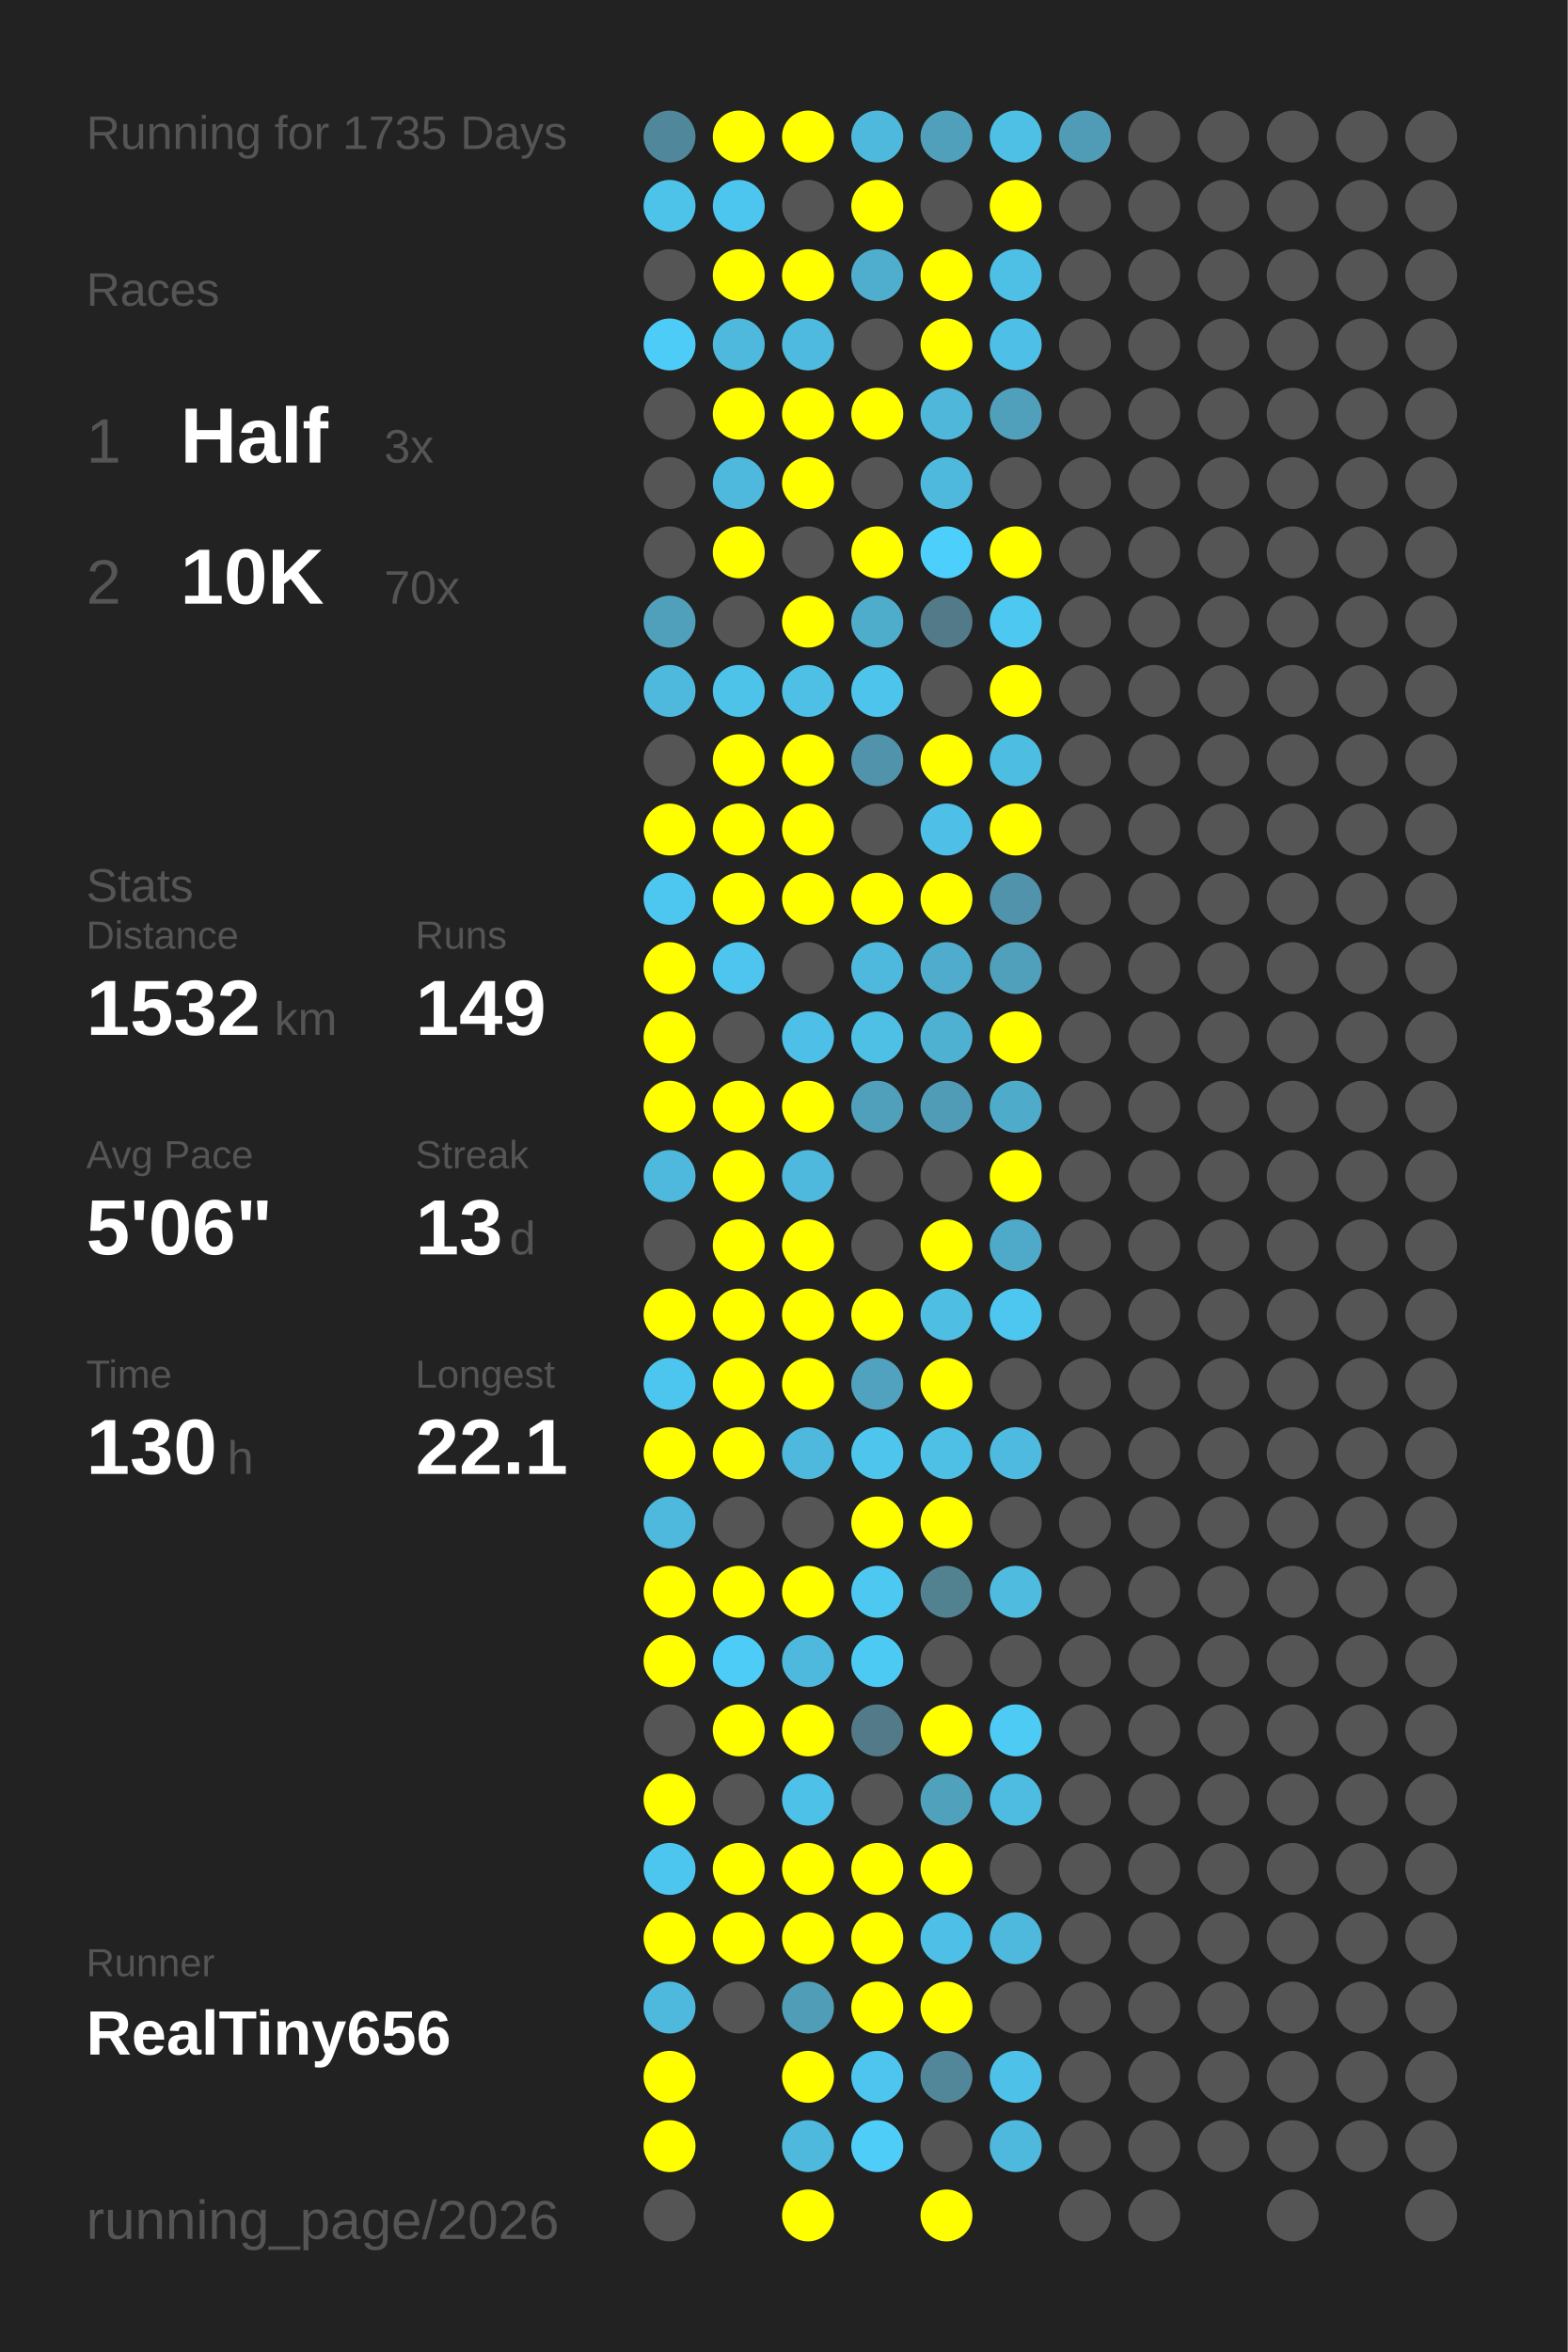
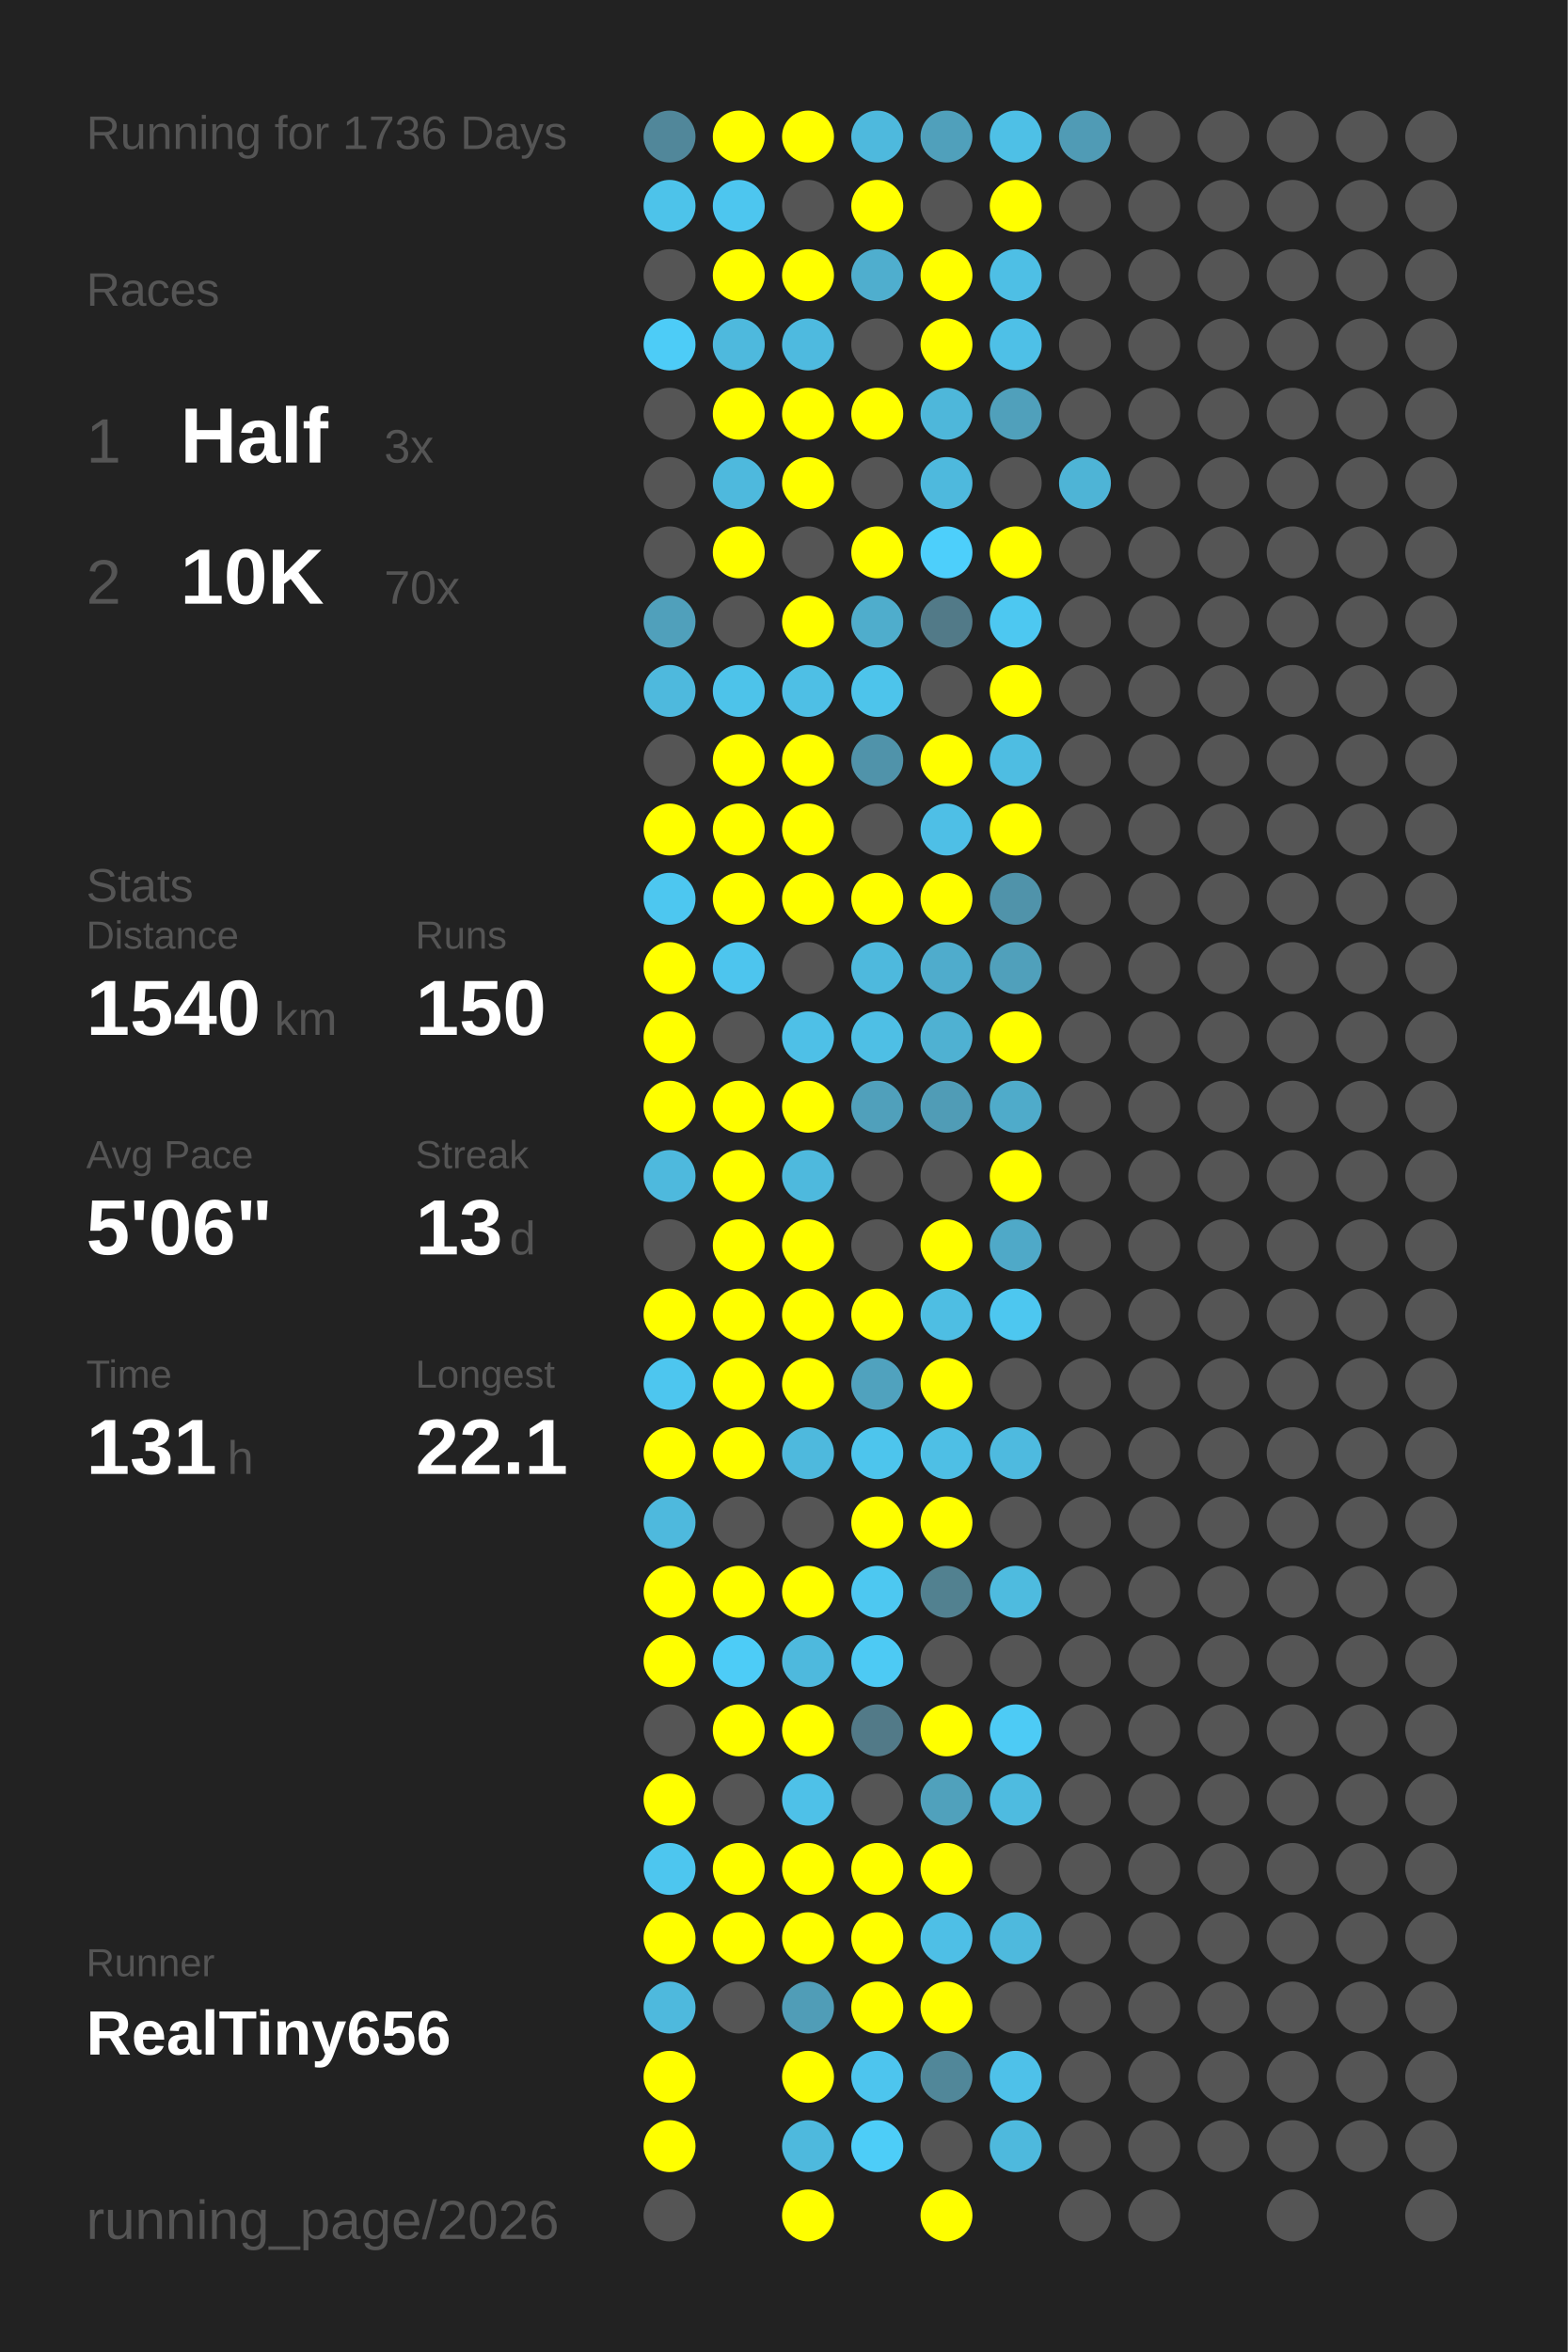
<svg xmlns="http://www.w3.org/2000/svg" baseProfile="full" height="300mm" version="1.1" viewBox="0,0,200,300" width="200mm">
  <defs />
  <rect fill="#222222" height="300" width="200" x="0" y="0" />
-   <text fill="#555555" style="font-size:6px; font-family:Arial;" x="11" y="19">Running for 1735 Days</text>
+   <text fill="#555555" style="font-size:6px; font-family:Arial;" x="11" y="19">Running for 1736 Days</text>
  <text fill="#555555" style="font-size:6px; font-family:Arial;" x="11" y="39">Races</text>
  <text fill="#555555" style="font-size:8px; font-family:Arial;" x="11" y="59">1</text>
  <text fill="#FFFFFF" style="font-size:10px; font-family:Arial; font-weight:bold;" x="23" y="59">Half</text>
  <text fill="#555555" style="font-size:6px; font-family:Arial;" x="49" y="59">3x</text>
  <text fill="#555555" style="font-size:8px; font-family:Arial;" x="11" y="77">2</text>
  <text fill="#FFFFFF" style="font-size:10px; font-family:Arial; font-weight:bold;" x="23" y="77">10K</text>
  <text fill="#555555" style="font-size:6px; font-family:Arial;" x="49" y="77">70x</text>
  <text fill="#555555" style="font-size:6px; font-family:Arial;" x="11" y="115">Stats</text>
  <text fill="#555555" style="font-size:5px; font-family:Arial;" x="11" y="121">Distance</text>
-   <text fill="#FFFFFF" style="font-size:10px; font-family:Arial; font-weight:bold;" x="11" y="132">1532</text>
+   <text fill="#FFFFFF" style="font-size:10px; font-family:Arial; font-weight:bold;" x="11" y="132">1540</text>
  <text fill="#555555" style="font-size:6px; font-family:Arial;" x="35" y="132">km</text>
  <text fill="#555555" style="font-size:5px; font-family:Arial;" x="53" y="121">Runs</text>
-   <text fill="#FFFFFF" style="font-size:10px; font-family:Arial; font-weight:bold;" x="53" y="132">149</text>
+   <text fill="#FFFFFF" style="font-size:10px; font-family:Arial; font-weight:bold;" x="53" y="132">150</text>
  <text fill="#555555" style="font-size:5px; font-family:Arial;" x="11" y="149">Avg Pace</text>
  <text fill="#FFFFFF" style="font-size:10px; font-family:Arial; font-weight:bold;" x="11" y="160">5'06"</text>
  <text fill="#555555" style="font-size:5px; font-family:Arial;" x="53" y="149">Streak</text>
  <text fill="#FFFFFF" style="font-size:10px; font-family:Arial; font-weight:bold;" x="53" y="160">13</text>
  <text fill="#555555" style="font-size:6px; font-family:Arial;" x="65" y="160">d</text>
  <text fill="#555555" style="font-size:5px; font-family:Arial;" x="11" y="177">Time</text>
-   <text fill="#FFFFFF" style="font-size:10px; font-family:Arial; font-weight:bold;" x="11" y="188">130</text>
+   <text fill="#FFFFFF" style="font-size:10px; font-family:Arial; font-weight:bold;" x="11" y="188">131</text>
  <text fill="#555555" style="font-size:6px; font-family:Arial;" x="29" y="188">h</text>
  <text fill="#555555" style="font-size:5px; font-family:Arial;" x="53" y="177">Longest</text>
  <text fill="#FFFFFF" style="font-size:10px; font-family:Arial; font-weight:bold;" x="53" y="188">22.1</text>
  <text fill="#555555" style="font-size:5px; font-family:Arial;" x="11" y="252.065">Runner</text>
  <text fill="#FFFFFF" style="font-size:8px; font-family:Arial; font-weight:bold;" x="11" y="262.065">RealTiny656</text>
  <text fill="#555555" style="font-size:7px; font-family:Arial;" x="11" y="285.581">running_page/2026</text>
  <circle cx="85.417" cy="17.419" fill="#51879a" r="3.312" />
  <circle cx="85.417" cy="26.258" fill="#4dc3ea" r="3.312" />
  <circle cx="85.417" cy="35.097" fill="#555555" r="3.312" />
  <circle cx="85.417" cy="43.935" fill="#4dccf7" r="3.312" />
  <circle cx="85.417" cy="52.774" fill="#555555" r="3.312" />
  <circle cx="85.417" cy="61.613" fill="#555555" r="3.312" />
  <circle cx="85.417" cy="70.452" fill="#555555" r="3.312" />
  <circle cx="85.417" cy="79.29" fill="#50a0bb" r="3.312" />
  <circle cx="85.417" cy="88.129" fill="#4eb9dd" r="3.312" />
  <circle cx="85.417" cy="96.968" fill="#555555" r="3.312" />
  <circle cx="85.417" cy="105.806" fill="#FFFF00" r="3.312" />
  <circle cx="85.417" cy="114.645" fill="#4dc7f0" r="3.312" />
  <circle cx="85.417" cy="123.484" fill="#FFFF00" r="3.312" />
  <circle cx="85.417" cy="132.323" fill="#FFFF00" r="3.312" />
  <circle cx="85.417" cy="141.161" fill="#FFFF00" r="3.312" />
  <circle cx="85.417" cy="150" fill="#4eb9dd" r="3.312" />
  <circle cx="85.417" cy="158.839" fill="#555555" r="3.312" />
  <circle cx="85.417" cy="167.677" fill="#FFFF00" r="3.312" />
  <circle cx="85.417" cy="176.516" fill="#4dc6ef" r="3.312" />
  <circle cx="85.417" cy="185.355" fill="#FFFF00" r="3.312" />
  <circle cx="85.417" cy="194.194" fill="#4eb9dd" r="3.312" />
  <circle cx="85.417" cy="203.032" fill="#FFFF00" r="3.312" />
  <circle cx="85.417" cy="211.871" fill="#FFFF00" r="3.312" />
  <circle cx="85.417" cy="220.71" fill="#555555" r="3.312" />
  <circle cx="85.417" cy="229.548" fill="#FFFF00" r="3.312" />
  <circle cx="85.417" cy="238.387" fill="#4dc6ef" r="3.312" />
  <circle cx="85.417" cy="247.226" fill="#FFFF00" r="3.312" />
  <circle cx="85.417" cy="256.065" fill="#4eb9dd" r="3.312" />
  <circle cx="85.417" cy="264.903" fill="#FFFF00" r="3.312" />
  <circle cx="85.417" cy="273.742" fill="#FFFF00" r="3.312" />
  <circle cx="85.417" cy="282.581" fill="#555555" r="3.312" />
  <circle cx="94.25" cy="17.419" fill="#FFFF00" r="3.312" />
  <circle cx="94.25" cy="26.258" fill="#4dc6ef" r="3.312" />
  <circle cx="94.25" cy="35.097" fill="#FFFF00" r="3.312" />
  <circle cx="94.25" cy="43.935" fill="#4eb9dd" r="3.312" />
  <circle cx="94.25" cy="52.774" fill="#FFFF00" r="3.312" />
  <circle cx="94.25" cy="61.613" fill="#4eb9dd" r="3.312" />
  <circle cx="94.25" cy="70.452" fill="#FFFF00" r="3.312" />
  <circle cx="94.25" cy="79.29" fill="#555555" r="3.312" />
  <circle cx="94.25" cy="88.129" fill="#4dc3ea" r="3.312" />
  <circle cx="94.25" cy="96.968" fill="#FFFF00" r="3.312" />
  <circle cx="94.25" cy="105.806" fill="#FFFF00" r="3.312" />
  <circle cx="94.25" cy="114.645" fill="#FFFF00" r="3.312" />
  <circle cx="94.25" cy="123.484" fill="#4dc5ee" r="3.312" />
  <circle cx="94.25" cy="132.323" fill="#555555" r="3.312" />
  <circle cx="94.25" cy="141.161" fill="#FFFF00" r="3.312" />
  <circle cx="94.25" cy="150" fill="#FFFF00" r="3.312" />
  <circle cx="94.25" cy="158.839" fill="#FFFF00" r="3.312" />
  <circle cx="94.25" cy="167.677" fill="#FFFF00" r="3.312" />
  <circle cx="94.25" cy="176.516" fill="#FFFF00" r="3.312" />
  <circle cx="94.25" cy="185.355" fill="#FFFF00" r="3.312" />
  <circle cx="94.25" cy="194.194" fill="#555555" r="3.312" />
  <circle cx="94.25" cy="203.032" fill="#FFFF00" r="3.312" />
  <circle cx="94.25" cy="211.871" fill="#4dccf7" r="3.312" />
  <circle cx="94.25" cy="220.71" fill="#FFFF00" r="3.312" />
  <circle cx="94.25" cy="229.548" fill="#555555" r="3.312" />
  <circle cx="94.25" cy="238.387" fill="#FFFF00" r="3.312" />
  <circle cx="94.25" cy="247.226" fill="#FFFF00" r="3.312" />
  <circle cx="94.25" cy="256.065" fill="#555555" r="3.312" />
  <circle cx="103.083" cy="17.419" fill="#FFFF00" r="3.312" />
  <circle cx="103.083" cy="26.258" fill="#555555" r="3.312" />
  <circle cx="103.083" cy="35.097" fill="#FFFF00" r="3.312" />
  <circle cx="103.083" cy="43.935" fill="#4ebadf" r="3.312" />
  <circle cx="103.083" cy="52.774" fill="#FFFF00" r="3.312" />
  <circle cx="103.083" cy="61.613" fill="#FFFF00" r="3.312" />
  <circle cx="103.083" cy="70.452" fill="#555555" r="3.312" />
  <circle cx="103.083" cy="79.29" fill="#FFFF00" r="3.312" />
  <circle cx="103.083" cy="88.129" fill="#4ebfe5" r="3.312" />
  <circle cx="103.083" cy="96.968" fill="#FFFF00" r="3.312" />
  <circle cx="103.083" cy="105.806" fill="#FFFF00" r="3.312" />
  <circle cx="103.083" cy="114.645" fill="#FFFF00" r="3.312" />
  <circle cx="103.083" cy="123.484" fill="#555555" r="3.312" />
  <circle cx="103.083" cy="132.323" fill="#4ec0e7" r="3.312" />
  <circle cx="103.083" cy="141.161" fill="#FFFF00" r="3.312" />
  <circle cx="103.083" cy="150" fill="#4eb9dd" r="3.312" />
  <circle cx="103.083" cy="158.839" fill="#FFFF00" r="3.312" />
  <circle cx="103.083" cy="167.677" fill="#FFFF00" r="3.312" />
  <circle cx="103.083" cy="176.516" fill="#FFFF00" r="3.312" />
  <circle cx="103.083" cy="185.355" fill="#4eb9dd" r="3.312" />
  <circle cx="103.083" cy="194.194" fill="#555555" r="3.312" />
  <circle cx="103.083" cy="203.032" fill="#FFFF00" r="3.312" />
  <circle cx="103.083" cy="211.871" fill="#4eb9dd" r="3.312" />
  <circle cx="103.083" cy="220.71" fill="#FFFF00" r="3.312" />
  <circle cx="103.083" cy="229.548" fill="#4ec1e8" r="3.312" />
  <circle cx="103.083" cy="238.387" fill="#FFFF00" r="3.312" />
  <circle cx="103.083" cy="247.226" fill="#FFFF00" r="3.312" />
  <circle cx="103.083" cy="256.065" fill="#509db7" r="3.312" />
  <circle cx="103.083" cy="264.903" fill="#FFFF00" r="3.312" />
  <circle cx="103.083" cy="273.742" fill="#4eb9dd" r="3.312" />
  <circle cx="103.083" cy="282.581" fill="#FFFF00" r="3.312" />
  <circle cx="111.917" cy="17.419" fill="#4eb9dd" r="3.312" />
  <circle cx="111.917" cy="26.258" fill="#FFFF00" r="3.312" />
  <circle cx="111.917" cy="35.097" fill="#4faece" r="3.312" />
  <circle cx="111.917" cy="43.935" fill="#555555" r="3.312" />
  <circle cx="111.917" cy="52.774" fill="#FFFF00" r="3.312" />
  <circle cx="111.917" cy="61.613" fill="#555555" r="3.312" />
  <circle cx="111.917" cy="70.452" fill="#FFFF00" r="3.312" />
  <circle cx="111.917" cy="79.29" fill="#4fadcc" r="3.312" />
  <circle cx="111.917" cy="88.129" fill="#4dc4eb" r="3.312" />
  <circle cx="111.917" cy="96.968" fill="#5093aa" r="3.312" />
  <circle cx="111.917" cy="105.806" fill="#555555" r="3.312" />
  <circle cx="111.917" cy="114.645" fill="#FFFF00" r="3.312" />
  <circle cx="111.917" cy="123.484" fill="#4eb9dd" r="3.312" />
  <circle cx="111.917" cy="132.323" fill="#4ebfe5" r="3.312" />
  <circle cx="111.917" cy="141.161" fill="#50a0bb" r="3.312" />
  <circle cx="111.917" cy="150" fill="#555555" r="3.312" />
  <circle cx="111.917" cy="158.839" fill="#555555" r="3.312" />
  <circle cx="111.917" cy="167.677" fill="#FFFF00" r="3.312" />
  <circle cx="111.917" cy="176.516" fill="#50a2be" r="3.312" />
  <circle cx="111.917" cy="185.355" fill="#4dc5ed" r="3.312" />
  <circle cx="111.917" cy="194.194" fill="#FFFF00" r="3.312" />
  <circle cx="111.917" cy="203.032" fill="#4dc8f1" r="3.312" />
  <circle cx="111.917" cy="211.871" fill="#4dcaf4" r="3.312" />
  <circle cx="111.917" cy="220.71" fill="#527a88" r="3.312" />
  <circle cx="111.917" cy="229.548" fill="#555555" r="3.312" />
  <circle cx="111.917" cy="238.387" fill="#FFFF00" r="3.312" />
  <circle cx="111.917" cy="247.226" fill="#FFFF00" r="3.312" />
  <circle cx="111.917" cy="256.065" fill="#FFFF00" r="3.312" />
  <circle cx="111.917" cy="264.903" fill="#4dc5ee" r="3.312" />
  <circle cx="111.917" cy="273.742" fill="#4dcdf8" r="3.312" />
  <circle cx="120.75" cy="17.419" fill="#50a0bb" r="3.312" />
  <circle cx="120.75" cy="26.258" fill="#555555" r="3.312" />
  <circle cx="120.75" cy="35.097" fill="#FFFF00" r="3.312" />
  <circle cx="120.75" cy="43.935" fill="#FFFF00" r="3.312" />
  <circle cx="120.75" cy="52.774" fill="#4eb7da" r="3.312" />
  <circle cx="120.75" cy="61.613" fill="#4eb9dd" r="3.312" />
  <circle cx="120.75" cy="70.452" fill="#4dcffb" r="3.312" />
  <circle cx="120.75" cy="79.29" fill="#527a88" r="3.312" />
  <circle cx="120.75" cy="88.129" fill="#555555" r="3.312" />
  <circle cx="120.75" cy="96.968" fill="#FFFF00" r="3.312" />
  <circle cx="120.75" cy="105.806" fill="#4ebfe6" r="3.312" />
  <circle cx="120.75" cy="114.645" fill="#FFFF00" r="3.312" />
  <circle cx="120.75" cy="123.484" fill="#4faccc" r="3.312" />
  <circle cx="120.75" cy="132.323" fill="#4fb1d2" r="3.312" />
  <circle cx="120.75" cy="141.161" fill="#509cb6" r="3.312" />
  <circle cx="120.75" cy="150" fill="#555555" r="3.312" />
  <circle cx="120.75" cy="158.839" fill="#FFFF00" r="3.312" />
  <circle cx="120.75" cy="167.677" fill="#4ebee3" r="3.312" />
  <circle cx="120.75" cy="176.516" fill="#FFFF00" r="3.312" />
  <circle cx="120.75" cy="185.355" fill="#4ebfe5" r="3.312" />
  <circle cx="120.75" cy="194.194" fill="#FFFF00" r="3.312" />
  <circle cx="120.75" cy="203.032" fill="#528190" r="3.312" />
  <circle cx="120.75" cy="211.871" fill="#555555" r="3.312" />
  <circle cx="120.75" cy="220.71" fill="#FFFF00" r="3.312" />
  <circle cx="120.75" cy="229.548" fill="#50a1bc" r="3.312" />
  <circle cx="120.75" cy="238.387" fill="#FFFF00" r="3.312" />
  <circle cx="120.75" cy="247.226" fill="#4ebfe6" r="3.312" />
  <circle cx="120.75" cy="256.065" fill="#FFFF00" r="3.312" />
  <circle cx="120.75" cy="264.903" fill="#518799" r="3.312" />
  <circle cx="120.75" cy="273.742" fill="#555555" r="3.312" />
  <circle cx="120.75" cy="282.581" fill="#FFFF00" r="3.312" />
  <circle cx="129.583" cy="17.419" fill="#4ec0e6" r="3.312" />
  <circle cx="129.583" cy="26.258" fill="#FFFF00" r="3.312" />
  <circle cx="129.583" cy="35.097" fill="#4ebfe5" r="3.312" />
  <circle cx="129.583" cy="43.935" fill="#4ec0e7" r="3.312" />
  <circle cx="129.583" cy="52.774" fill="#50a0bb" r="3.312" />
  <circle cx="129.583" cy="61.613" fill="#555555" r="3.312" />
  <circle cx="129.583" cy="70.452" fill="#FFFF00" r="3.312" />
  <circle cx="129.583" cy="79.29" fill="#4dc8f1" r="3.312" />
  <circle cx="129.583" cy="88.129" fill="#FFFF00" r="3.312" />
  <circle cx="129.583" cy="96.968" fill="#4ebde2" r="3.312" />
  <circle cx="129.583" cy="105.806" fill="#FFFF00" r="3.312" />
  <circle cx="129.583" cy="114.645" fill="#5093aa" r="3.312" />
  <circle cx="129.583" cy="123.484" fill="#50a0bb" r="3.312" />
  <circle cx="129.583" cy="132.323" fill="#FFFF00" r="3.312" />
  <circle cx="129.583" cy="141.161" fill="#4fabca" r="3.312" />
  <circle cx="129.583" cy="150" fill="#FFFF00" r="3.312" />
  <circle cx="129.583" cy="158.839" fill="#4fa9c8" r="3.312" />
  <circle cx="129.583" cy="167.677" fill="#4dc7f0" r="3.312" />
  <circle cx="129.583" cy="176.516" fill="#555555" r="3.312" />
  <circle cx="129.583" cy="185.355" fill="#4ebadf" r="3.312" />
  <circle cx="129.583" cy="194.194" fill="#555555" r="3.312" />
  <circle cx="129.583" cy="203.032" fill="#4ebbdf" r="3.312" />
  <circle cx="129.583" cy="211.871" fill="#555555" r="3.312" />
  <circle cx="129.583" cy="220.71" fill="#4dcbf5" r="3.312" />
  <circle cx="129.583" cy="229.548" fill="#4ebbe0" r="3.312" />
  <circle cx="129.583" cy="238.387" fill="#555555" r="3.312" />
  <circle cx="129.583" cy="247.226" fill="#4eb9dd" r="3.312" />
  <circle cx="129.583" cy="256.065" fill="#555555" r="3.312" />
  <circle cx="129.583" cy="264.903" fill="#4ec1e9" r="3.312" />
  <circle cx="129.583" cy="273.742" fill="#4eb9dd" r="3.312" />
  <circle cx="138.417" cy="17.419" fill="#509bb5" r="3.312" />
  <circle cx="138.417" cy="26.258" fill="#555555" r="3.312" />
  <circle cx="138.417" cy="35.097" fill="#555555" r="3.312" />
  <circle cx="138.417" cy="43.935" fill="#555555" r="3.312" />
  <circle cx="138.417" cy="52.774" fill="#555555" r="3.312" />
-   <circle cx="138.417" cy="61.613" fill="#555555" r="3.312" />
+   <circle cx="138.417" cy="61.613" fill="#4eb4d6" r="3.312" />
  <circle cx="138.417" cy="70.452" fill="#555555" r="3.312" />
  <circle cx="138.417" cy="79.29" fill="#555555" r="3.312" />
  <circle cx="138.417" cy="88.129" fill="#555555" r="3.312" />
  <circle cx="138.417" cy="96.968" fill="#555555" r="3.312" />
  <circle cx="138.417" cy="105.806" fill="#555555" r="3.312" />
  <circle cx="138.417" cy="114.645" fill="#555555" r="3.312" />
  <circle cx="138.417" cy="123.484" fill="#555555" r="3.312" />
  <circle cx="138.417" cy="132.323" fill="#555555" r="3.312" />
  <circle cx="138.417" cy="141.161" fill="#555555" r="3.312" />
  <circle cx="138.417" cy="150" fill="#555555" r="3.312" />
  <circle cx="138.417" cy="158.839" fill="#555555" r="3.312" />
  <circle cx="138.417" cy="167.677" fill="#555555" r="3.312" />
  <circle cx="138.417" cy="176.516" fill="#555555" r="3.312" />
  <circle cx="138.417" cy="185.355" fill="#555555" r="3.312" />
  <circle cx="138.417" cy="194.194" fill="#555555" r="3.312" />
  <circle cx="138.417" cy="203.032" fill="#555555" r="3.312" />
  <circle cx="138.417" cy="211.871" fill="#555555" r="3.312" />
  <circle cx="138.417" cy="220.71" fill="#555555" r="3.312" />
  <circle cx="138.417" cy="229.548" fill="#555555" r="3.312" />
  <circle cx="138.417" cy="238.387" fill="#555555" r="3.312" />
  <circle cx="138.417" cy="247.226" fill="#555555" r="3.312" />
  <circle cx="138.417" cy="256.065" fill="#555555" r="3.312" />
  <circle cx="138.417" cy="264.903" fill="#555555" r="3.312" />
  <circle cx="138.417" cy="273.742" fill="#555555" r="3.312" />
  <circle cx="138.417" cy="282.581" fill="#555555" r="3.312" />
  <circle cx="147.25" cy="17.419" fill="#555555" r="3.312" />
  <circle cx="147.25" cy="26.258" fill="#555555" r="3.312" />
  <circle cx="147.25" cy="35.097" fill="#555555" r="3.312" />
  <circle cx="147.25" cy="43.935" fill="#555555" r="3.312" />
  <circle cx="147.25" cy="52.774" fill="#555555" r="3.312" />
  <circle cx="147.25" cy="61.613" fill="#555555" r="3.312" />
  <circle cx="147.25" cy="70.452" fill="#555555" r="3.312" />
  <circle cx="147.25" cy="79.29" fill="#555555" r="3.312" />
  <circle cx="147.25" cy="88.129" fill="#555555" r="3.312" />
  <circle cx="147.25" cy="96.968" fill="#555555" r="3.312" />
  <circle cx="147.25" cy="105.806" fill="#555555" r="3.312" />
  <circle cx="147.25" cy="114.645" fill="#555555" r="3.312" />
  <circle cx="147.25" cy="123.484" fill="#555555" r="3.312" />
  <circle cx="147.25" cy="132.323" fill="#555555" r="3.312" />
  <circle cx="147.25" cy="141.161" fill="#555555" r="3.312" />
  <circle cx="147.25" cy="150" fill="#555555" r="3.312" />
  <circle cx="147.25" cy="158.839" fill="#555555" r="3.312" />
  <circle cx="147.25" cy="167.677" fill="#555555" r="3.312" />
  <circle cx="147.25" cy="176.516" fill="#555555" r="3.312" />
  <circle cx="147.25" cy="185.355" fill="#555555" r="3.312" />
  <circle cx="147.25" cy="194.194" fill="#555555" r="3.312" />
  <circle cx="147.25" cy="203.032" fill="#555555" r="3.312" />
  <circle cx="147.25" cy="211.871" fill="#555555" r="3.312" />
  <circle cx="147.25" cy="220.71" fill="#555555" r="3.312" />
  <circle cx="147.25" cy="229.548" fill="#555555" r="3.312" />
  <circle cx="147.25" cy="238.387" fill="#555555" r="3.312" />
  <circle cx="147.25" cy="247.226" fill="#555555" r="3.312" />
  <circle cx="147.25" cy="256.065" fill="#555555" r="3.312" />
  <circle cx="147.25" cy="264.903" fill="#555555" r="3.312" />
  <circle cx="147.25" cy="273.742" fill="#555555" r="3.312" />
  <circle cx="147.25" cy="282.581" fill="#555555" r="3.312" />
  <circle cx="156.083" cy="17.419" fill="#555555" r="3.312" />
  <circle cx="156.083" cy="26.258" fill="#555555" r="3.312" />
  <circle cx="156.083" cy="35.097" fill="#555555" r="3.312" />
  <circle cx="156.083" cy="43.935" fill="#555555" r="3.312" />
  <circle cx="156.083" cy="52.774" fill="#555555" r="3.312" />
  <circle cx="156.083" cy="61.613" fill="#555555" r="3.312" />
  <circle cx="156.083" cy="70.452" fill="#555555" r="3.312" />
  <circle cx="156.083" cy="79.29" fill="#555555" r="3.312" />
  <circle cx="156.083" cy="88.129" fill="#555555" r="3.312" />
  <circle cx="156.083" cy="96.968" fill="#555555" r="3.312" />
  <circle cx="156.083" cy="105.806" fill="#555555" r="3.312" />
  <circle cx="156.083" cy="114.645" fill="#555555" r="3.312" />
  <circle cx="156.083" cy="123.484" fill="#555555" r="3.312" />
  <circle cx="156.083" cy="132.323" fill="#555555" r="3.312" />
  <circle cx="156.083" cy="141.161" fill="#555555" r="3.312" />
  <circle cx="156.083" cy="150" fill="#555555" r="3.312" />
  <circle cx="156.083" cy="158.839" fill="#555555" r="3.312" />
  <circle cx="156.083" cy="167.677" fill="#555555" r="3.312" />
  <circle cx="156.083" cy="176.516" fill="#555555" r="3.312" />
  <circle cx="156.083" cy="185.355" fill="#555555" r="3.312" />
  <circle cx="156.083" cy="194.194" fill="#555555" r="3.312" />
  <circle cx="156.083" cy="203.032" fill="#555555" r="3.312" />
  <circle cx="156.083" cy="211.871" fill="#555555" r="3.312" />
  <circle cx="156.083" cy="220.71" fill="#555555" r="3.312" />
  <circle cx="156.083" cy="229.548" fill="#555555" r="3.312" />
  <circle cx="156.083" cy="238.387" fill="#555555" r="3.312" />
  <circle cx="156.083" cy="247.226" fill="#555555" r="3.312" />
  <circle cx="156.083" cy="256.065" fill="#555555" r="3.312" />
  <circle cx="156.083" cy="264.903" fill="#555555" r="3.312" />
  <circle cx="156.083" cy="273.742" fill="#555555" r="3.312" />
  <circle cx="164.917" cy="17.419" fill="#555555" r="3.312" />
  <circle cx="164.917" cy="26.258" fill="#555555" r="3.312" />
  <circle cx="164.917" cy="35.097" fill="#555555" r="3.312" />
  <circle cx="164.917" cy="43.935" fill="#555555" r="3.312" />
  <circle cx="164.917" cy="52.774" fill="#555555" r="3.312" />
  <circle cx="164.917" cy="61.613" fill="#555555" r="3.312" />
  <circle cx="164.917" cy="70.452" fill="#555555" r="3.312" />
  <circle cx="164.917" cy="79.29" fill="#555555" r="3.312" />
  <circle cx="164.917" cy="88.129" fill="#555555" r="3.312" />
  <circle cx="164.917" cy="96.968" fill="#555555" r="3.312" />
  <circle cx="164.917" cy="105.806" fill="#555555" r="3.312" />
  <circle cx="164.917" cy="114.645" fill="#555555" r="3.312" />
  <circle cx="164.917" cy="123.484" fill="#555555" r="3.312" />
  <circle cx="164.917" cy="132.323" fill="#555555" r="3.312" />
  <circle cx="164.917" cy="141.161" fill="#555555" r="3.312" />
  <circle cx="164.917" cy="150" fill="#555555" r="3.312" />
  <circle cx="164.917" cy="158.839" fill="#555555" r="3.312" />
  <circle cx="164.917" cy="167.677" fill="#555555" r="3.312" />
  <circle cx="164.917" cy="176.516" fill="#555555" r="3.312" />
  <circle cx="164.917" cy="185.355" fill="#555555" r="3.312" />
  <circle cx="164.917" cy="194.194" fill="#555555" r="3.312" />
  <circle cx="164.917" cy="203.032" fill="#555555" r="3.312" />
  <circle cx="164.917" cy="211.871" fill="#555555" r="3.312" />
  <circle cx="164.917" cy="220.71" fill="#555555" r="3.312" />
  <circle cx="164.917" cy="229.548" fill="#555555" r="3.312" />
  <circle cx="164.917" cy="238.387" fill="#555555" r="3.312" />
  <circle cx="164.917" cy="247.226" fill="#555555" r="3.312" />
  <circle cx="164.917" cy="256.065" fill="#555555" r="3.312" />
  <circle cx="164.917" cy="264.903" fill="#555555" r="3.312" />
  <circle cx="164.917" cy="273.742" fill="#555555" r="3.312" />
  <circle cx="164.917" cy="282.581" fill="#555555" r="3.312" />
  <circle cx="173.75" cy="17.419" fill="#555555" r="3.312" />
  <circle cx="173.75" cy="26.258" fill="#555555" r="3.312" />
  <circle cx="173.75" cy="35.097" fill="#555555" r="3.312" />
  <circle cx="173.75" cy="43.935" fill="#555555" r="3.312" />
  <circle cx="173.75" cy="52.774" fill="#555555" r="3.312" />
  <circle cx="173.75" cy="61.613" fill="#555555" r="3.312" />
  <circle cx="173.75" cy="70.452" fill="#555555" r="3.312" />
  <circle cx="173.75" cy="79.29" fill="#555555" r="3.312" />
  <circle cx="173.75" cy="88.129" fill="#555555" r="3.312" />
  <circle cx="173.75" cy="96.968" fill="#555555" r="3.312" />
  <circle cx="173.75" cy="105.806" fill="#555555" r="3.312" />
  <circle cx="173.75" cy="114.645" fill="#555555" r="3.312" />
  <circle cx="173.75" cy="123.484" fill="#555555" r="3.312" />
  <circle cx="173.75" cy="132.323" fill="#555555" r="3.312" />
  <circle cx="173.75" cy="141.161" fill="#555555" r="3.312" />
  <circle cx="173.75" cy="150" fill="#555555" r="3.312" />
  <circle cx="173.75" cy="158.839" fill="#555555" r="3.312" />
  <circle cx="173.75" cy="167.677" fill="#555555" r="3.312" />
  <circle cx="173.75" cy="176.516" fill="#555555" r="3.312" />
  <circle cx="173.75" cy="185.355" fill="#555555" r="3.312" />
  <circle cx="173.75" cy="194.194" fill="#555555" r="3.312" />
  <circle cx="173.75" cy="203.032" fill="#555555" r="3.312" />
  <circle cx="173.75" cy="211.871" fill="#555555" r="3.312" />
  <circle cx="173.75" cy="220.71" fill="#555555" r="3.312" />
  <circle cx="173.75" cy="229.548" fill="#555555" r="3.312" />
  <circle cx="173.75" cy="238.387" fill="#555555" r="3.312" />
  <circle cx="173.75" cy="247.226" fill="#555555" r="3.312" />
  <circle cx="173.75" cy="256.065" fill="#555555" r="3.312" />
  <circle cx="173.75" cy="264.903" fill="#555555" r="3.312" />
  <circle cx="173.75" cy="273.742" fill="#555555" r="3.312" />
  <circle cx="182.583" cy="17.419" fill="#555555" r="3.312" />
  <circle cx="182.583" cy="26.258" fill="#555555" r="3.312" />
  <circle cx="182.583" cy="35.097" fill="#555555" r="3.312" />
  <circle cx="182.583" cy="43.935" fill="#555555" r="3.312" />
  <circle cx="182.583" cy="52.774" fill="#555555" r="3.312" />
  <circle cx="182.583" cy="61.613" fill="#555555" r="3.312" />
  <circle cx="182.583" cy="70.452" fill="#555555" r="3.312" />
  <circle cx="182.583" cy="79.29" fill="#555555" r="3.312" />
  <circle cx="182.583" cy="88.129" fill="#555555" r="3.312" />
  <circle cx="182.583" cy="96.968" fill="#555555" r="3.312" />
  <circle cx="182.583" cy="105.806" fill="#555555" r="3.312" />
  <circle cx="182.583" cy="114.645" fill="#555555" r="3.312" />
  <circle cx="182.583" cy="123.484" fill="#555555" r="3.312" />
  <circle cx="182.583" cy="132.323" fill="#555555" r="3.312" />
  <circle cx="182.583" cy="141.161" fill="#555555" r="3.312" />
  <circle cx="182.583" cy="150" fill="#555555" r="3.312" />
  <circle cx="182.583" cy="158.839" fill="#555555" r="3.312" />
  <circle cx="182.583" cy="167.677" fill="#555555" r="3.312" />
  <circle cx="182.583" cy="176.516" fill="#555555" r="3.312" />
  <circle cx="182.583" cy="185.355" fill="#555555" r="3.312" />
  <circle cx="182.583" cy="194.194" fill="#555555" r="3.312" />
  <circle cx="182.583" cy="203.032" fill="#555555" r="3.312" />
  <circle cx="182.583" cy="211.871" fill="#555555" r="3.312" />
  <circle cx="182.583" cy="220.71" fill="#555555" r="3.312" />
  <circle cx="182.583" cy="229.548" fill="#555555" r="3.312" />
  <circle cx="182.583" cy="238.387" fill="#555555" r="3.312" />
  <circle cx="182.583" cy="247.226" fill="#555555" r="3.312" />
  <circle cx="182.583" cy="256.065" fill="#555555" r="3.312" />
  <circle cx="182.583" cy="264.903" fill="#555555" r="3.312" />
  <circle cx="182.583" cy="273.742" fill="#555555" r="3.312" />
  <circle cx="182.583" cy="282.581" fill="#555555" r="3.312" />
</svg>
